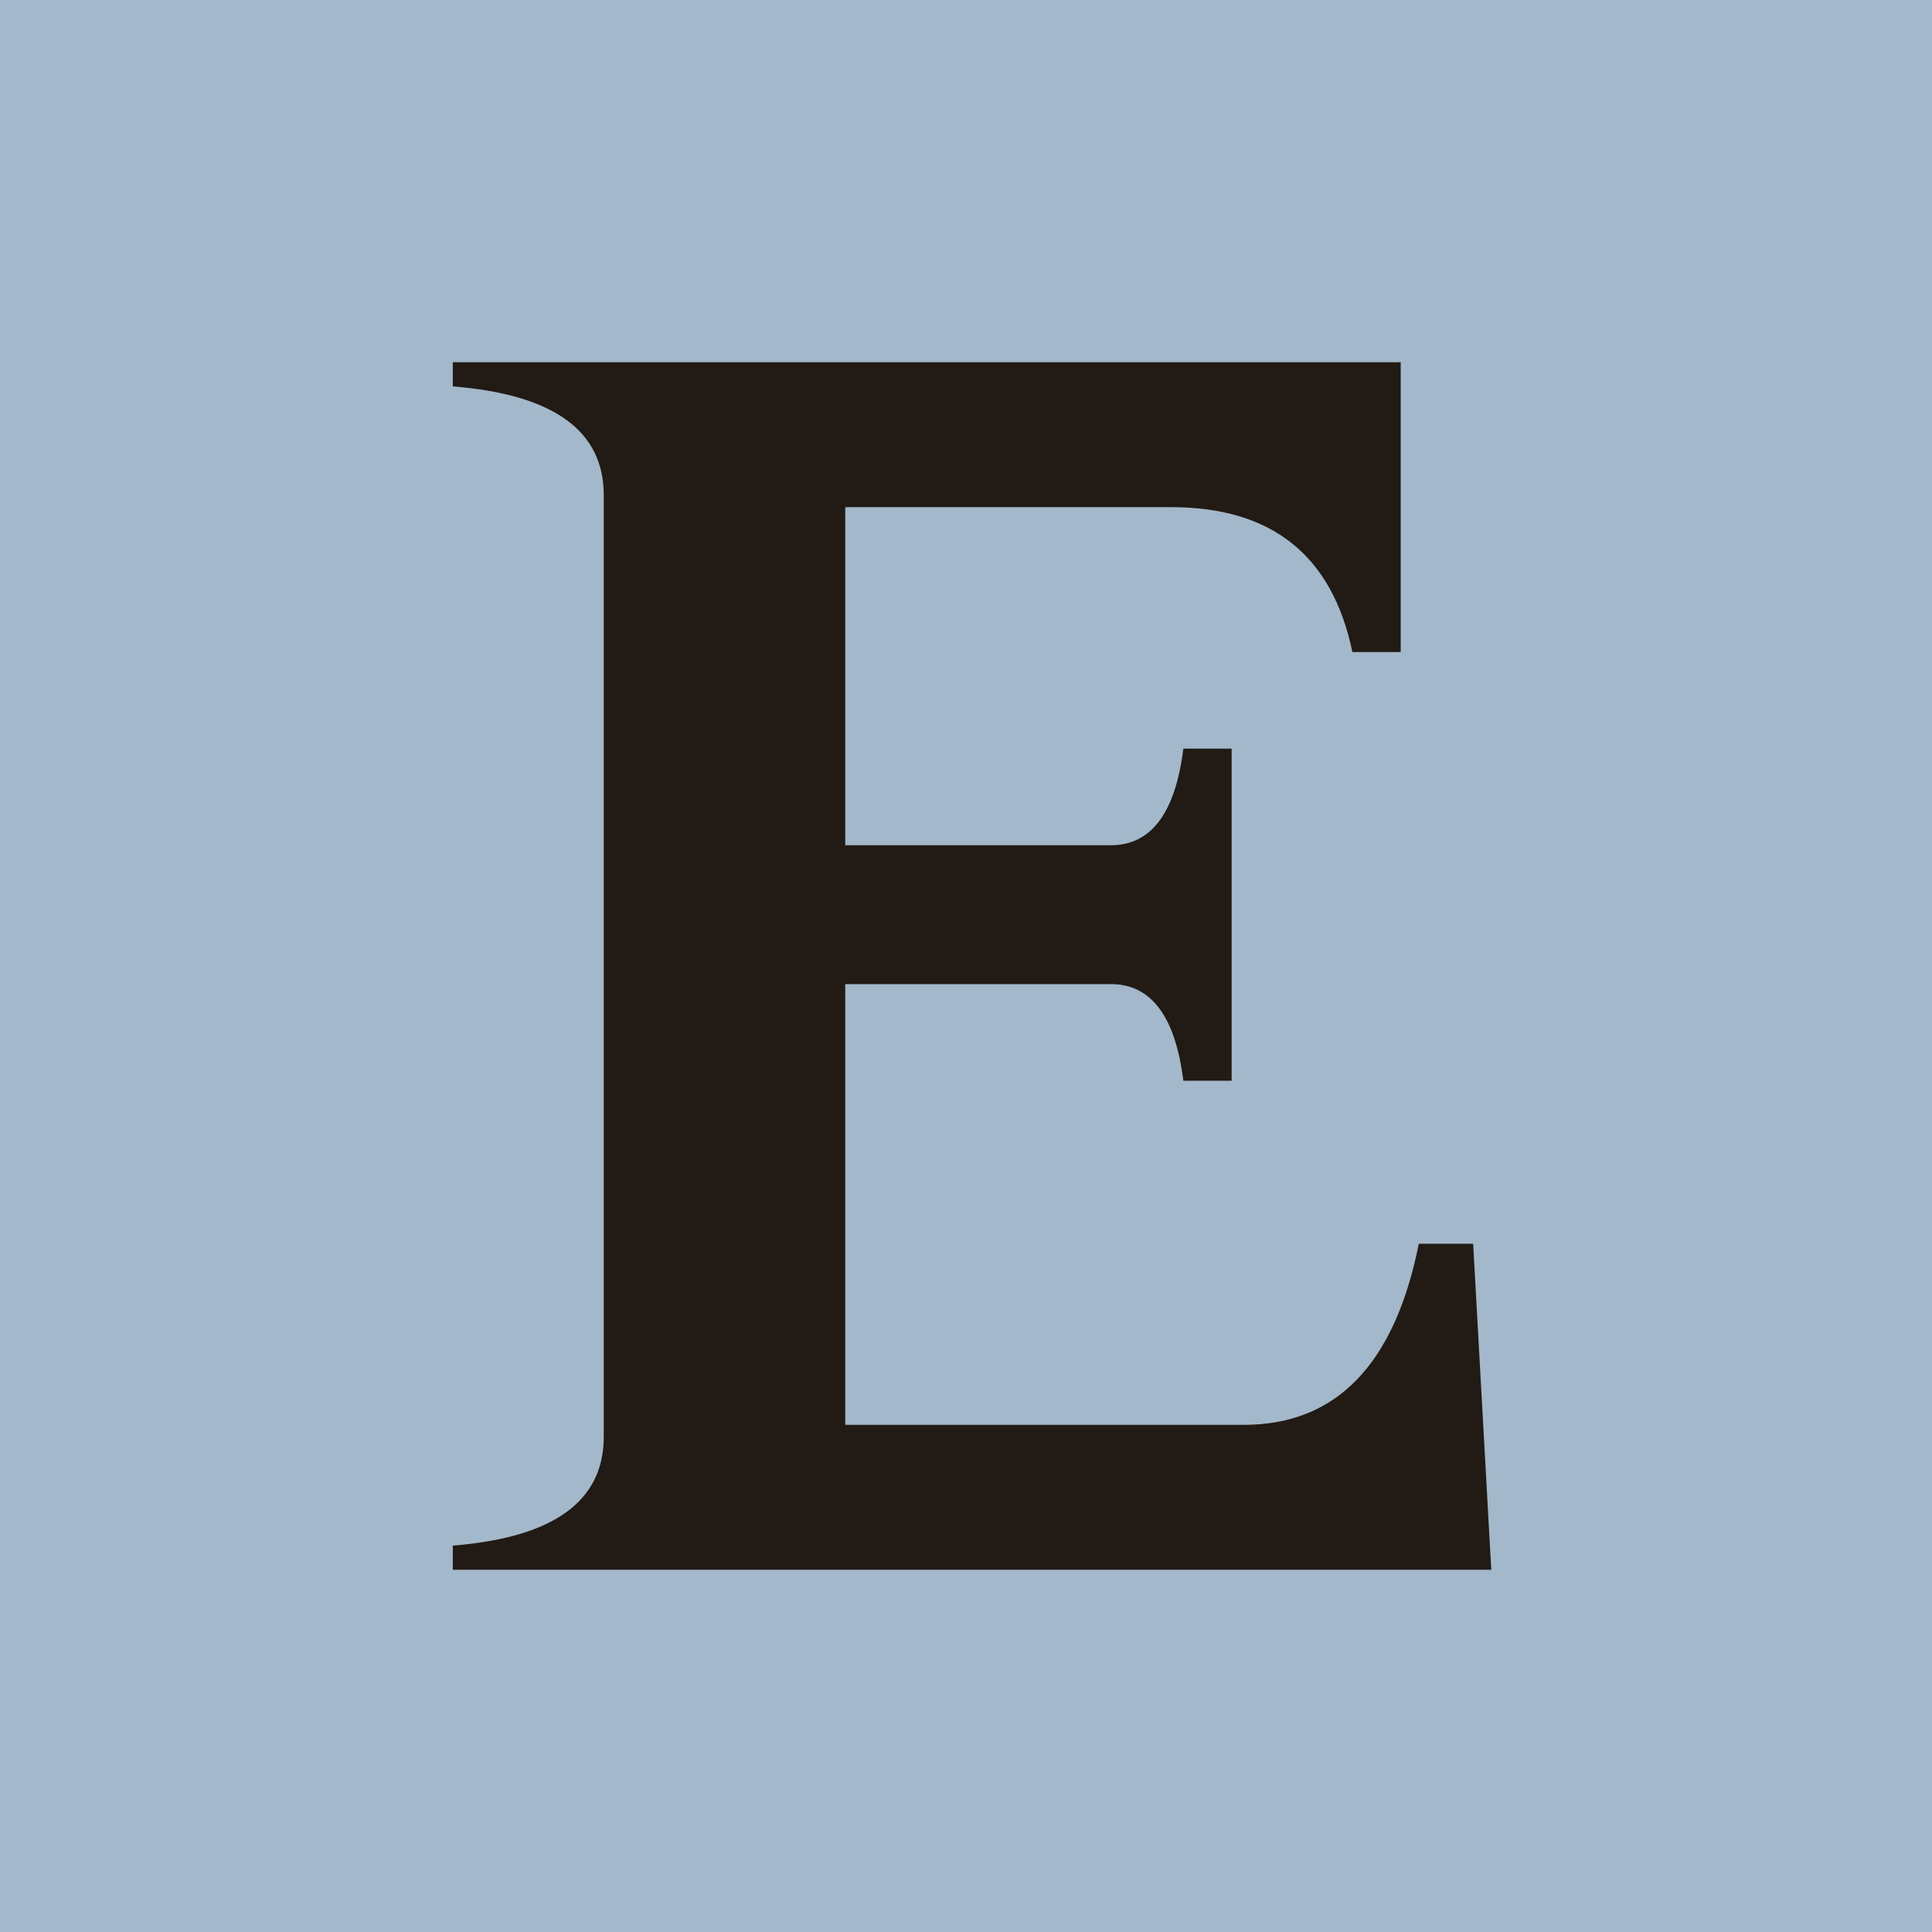
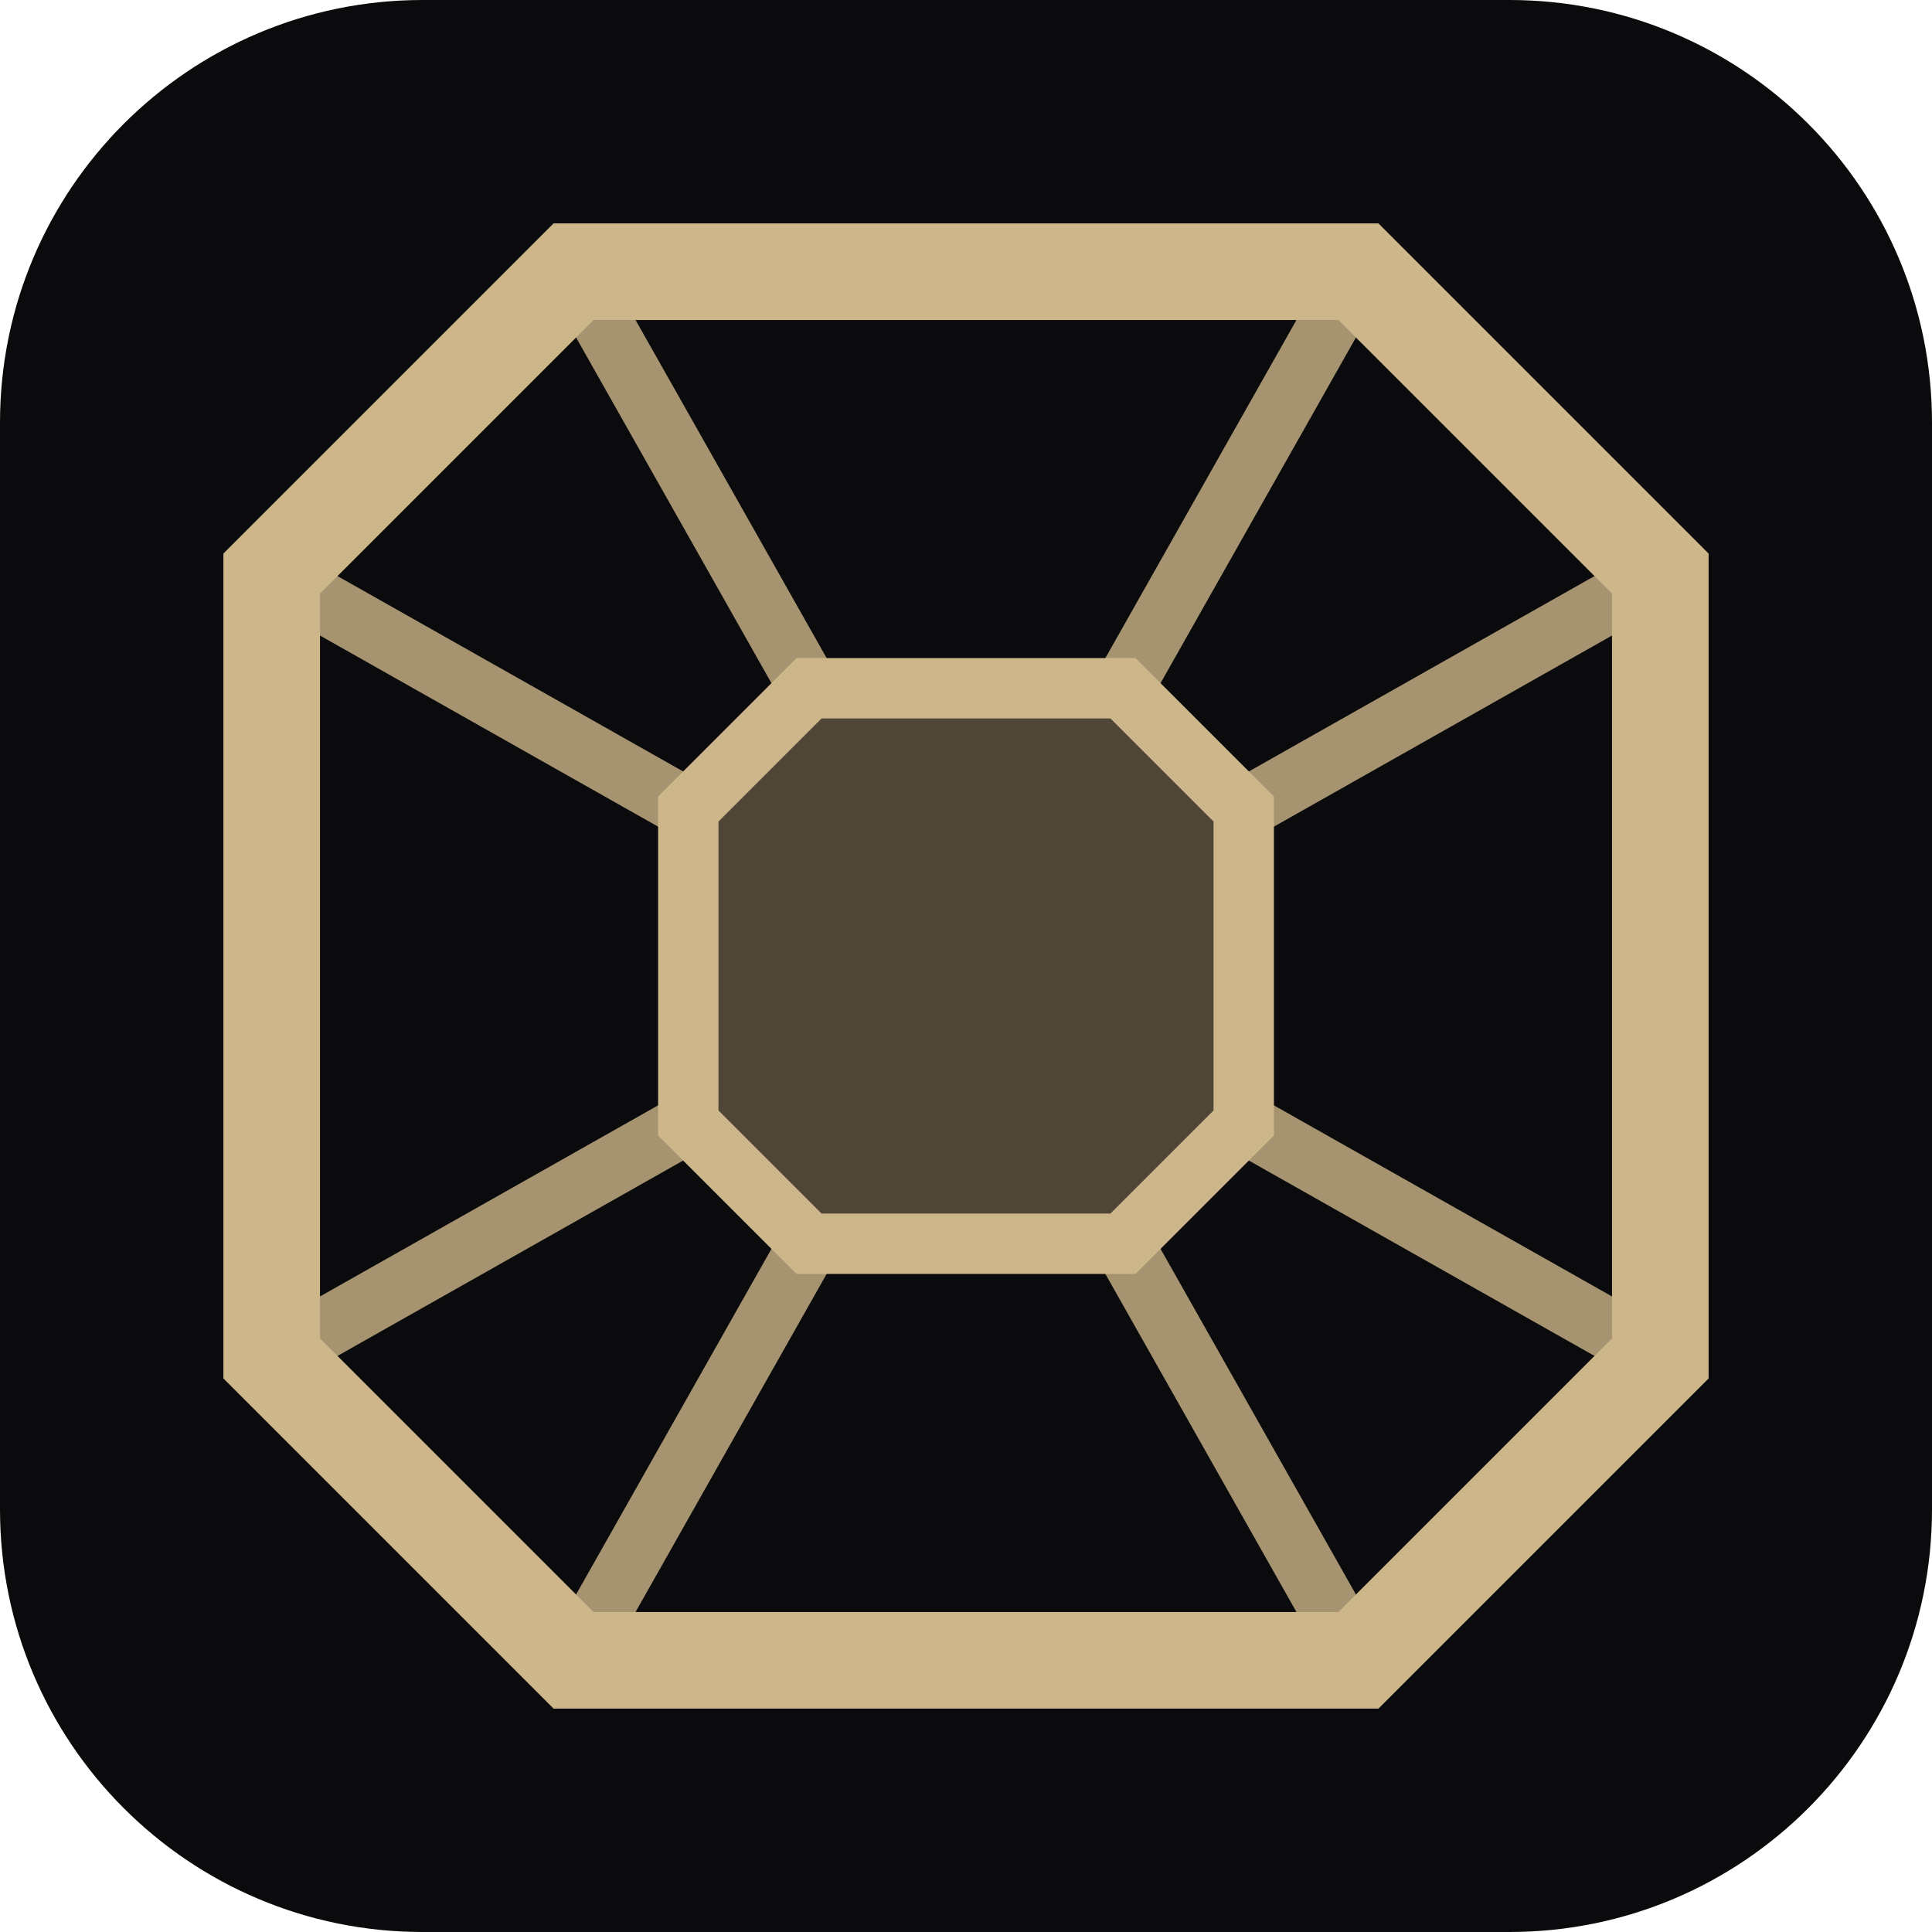
<svg xmlns="http://www.w3.org/2000/svg" viewBox="0 0 32 32" width="32" height="32">
-   <style>
-     .g { fill: #a3b8ca }
-     .e { fill: #221a14 }
-     @media (prefers-color-scheme: dark) {
-       .g { fill: #1b2139 }
-       .e { fill: #ece9e0 }
-     }
-   </style>
-   <rect class="g" width="32" height="32" />
-   <path class="e" d="M7.5 6H23.2V10.8H22.4Q21.9 8.4 19.4 8.4H14V14H18.4Q19.4 14 19.6 12.4H20.4V17.9H19.6Q19.4 16.3 18.4 16.3H14V23.6H20.6Q22.9 23.6 23.5 20.6H24.4L24.7 26H7.5V25.6Q10 25.4 10 23.8V8.2Q10 6.6 7.5 6.4Z" />
+   <rect width="32" height="32" rx="7" fill="#0b0b0d" />
+   <polygon points="13.40,11.40 18.60,11.40 20.60,13.40 20.60,18.60 18.60,20.60 13.40,20.60 11.40,18.60 11.40,13.40" fill="#cdb68a" fill-opacity="0.35" />
+   <path d="M9.50,4.50L13.40,11.40M22.50,4.50L18.60,11.40M27.50,9.50L20.60,13.40M27.50,22.50L20.60,18.60M22.50,27.50L18.60,20.60M9.50,27.50L13.40,20.60M4.50,22.50L11.40,18.60M4.50,9.50L11.40,13.40" fill="none" stroke="#cdb68a" stroke-width="1" stroke-opacity="0.8" />
+   <polygon points="13.40,11.40 18.60,11.40 20.60,13.40 20.60,18.60 18.60,20.60 13.40,20.60 11.40,18.60 11.40,13.40" fill="none" stroke="#cdb68a" stroke-width="1" />
+   <polygon points="9.50,4.50 22.50,4.50 27.50,9.50 27.50,22.50 22.50,27.50 9.50,27.50 4.50,22.50 4.50,9.50" fill="none" stroke="#cdb68a" stroke-width="1.6" stroke-linejoin="miter" />
</svg>
